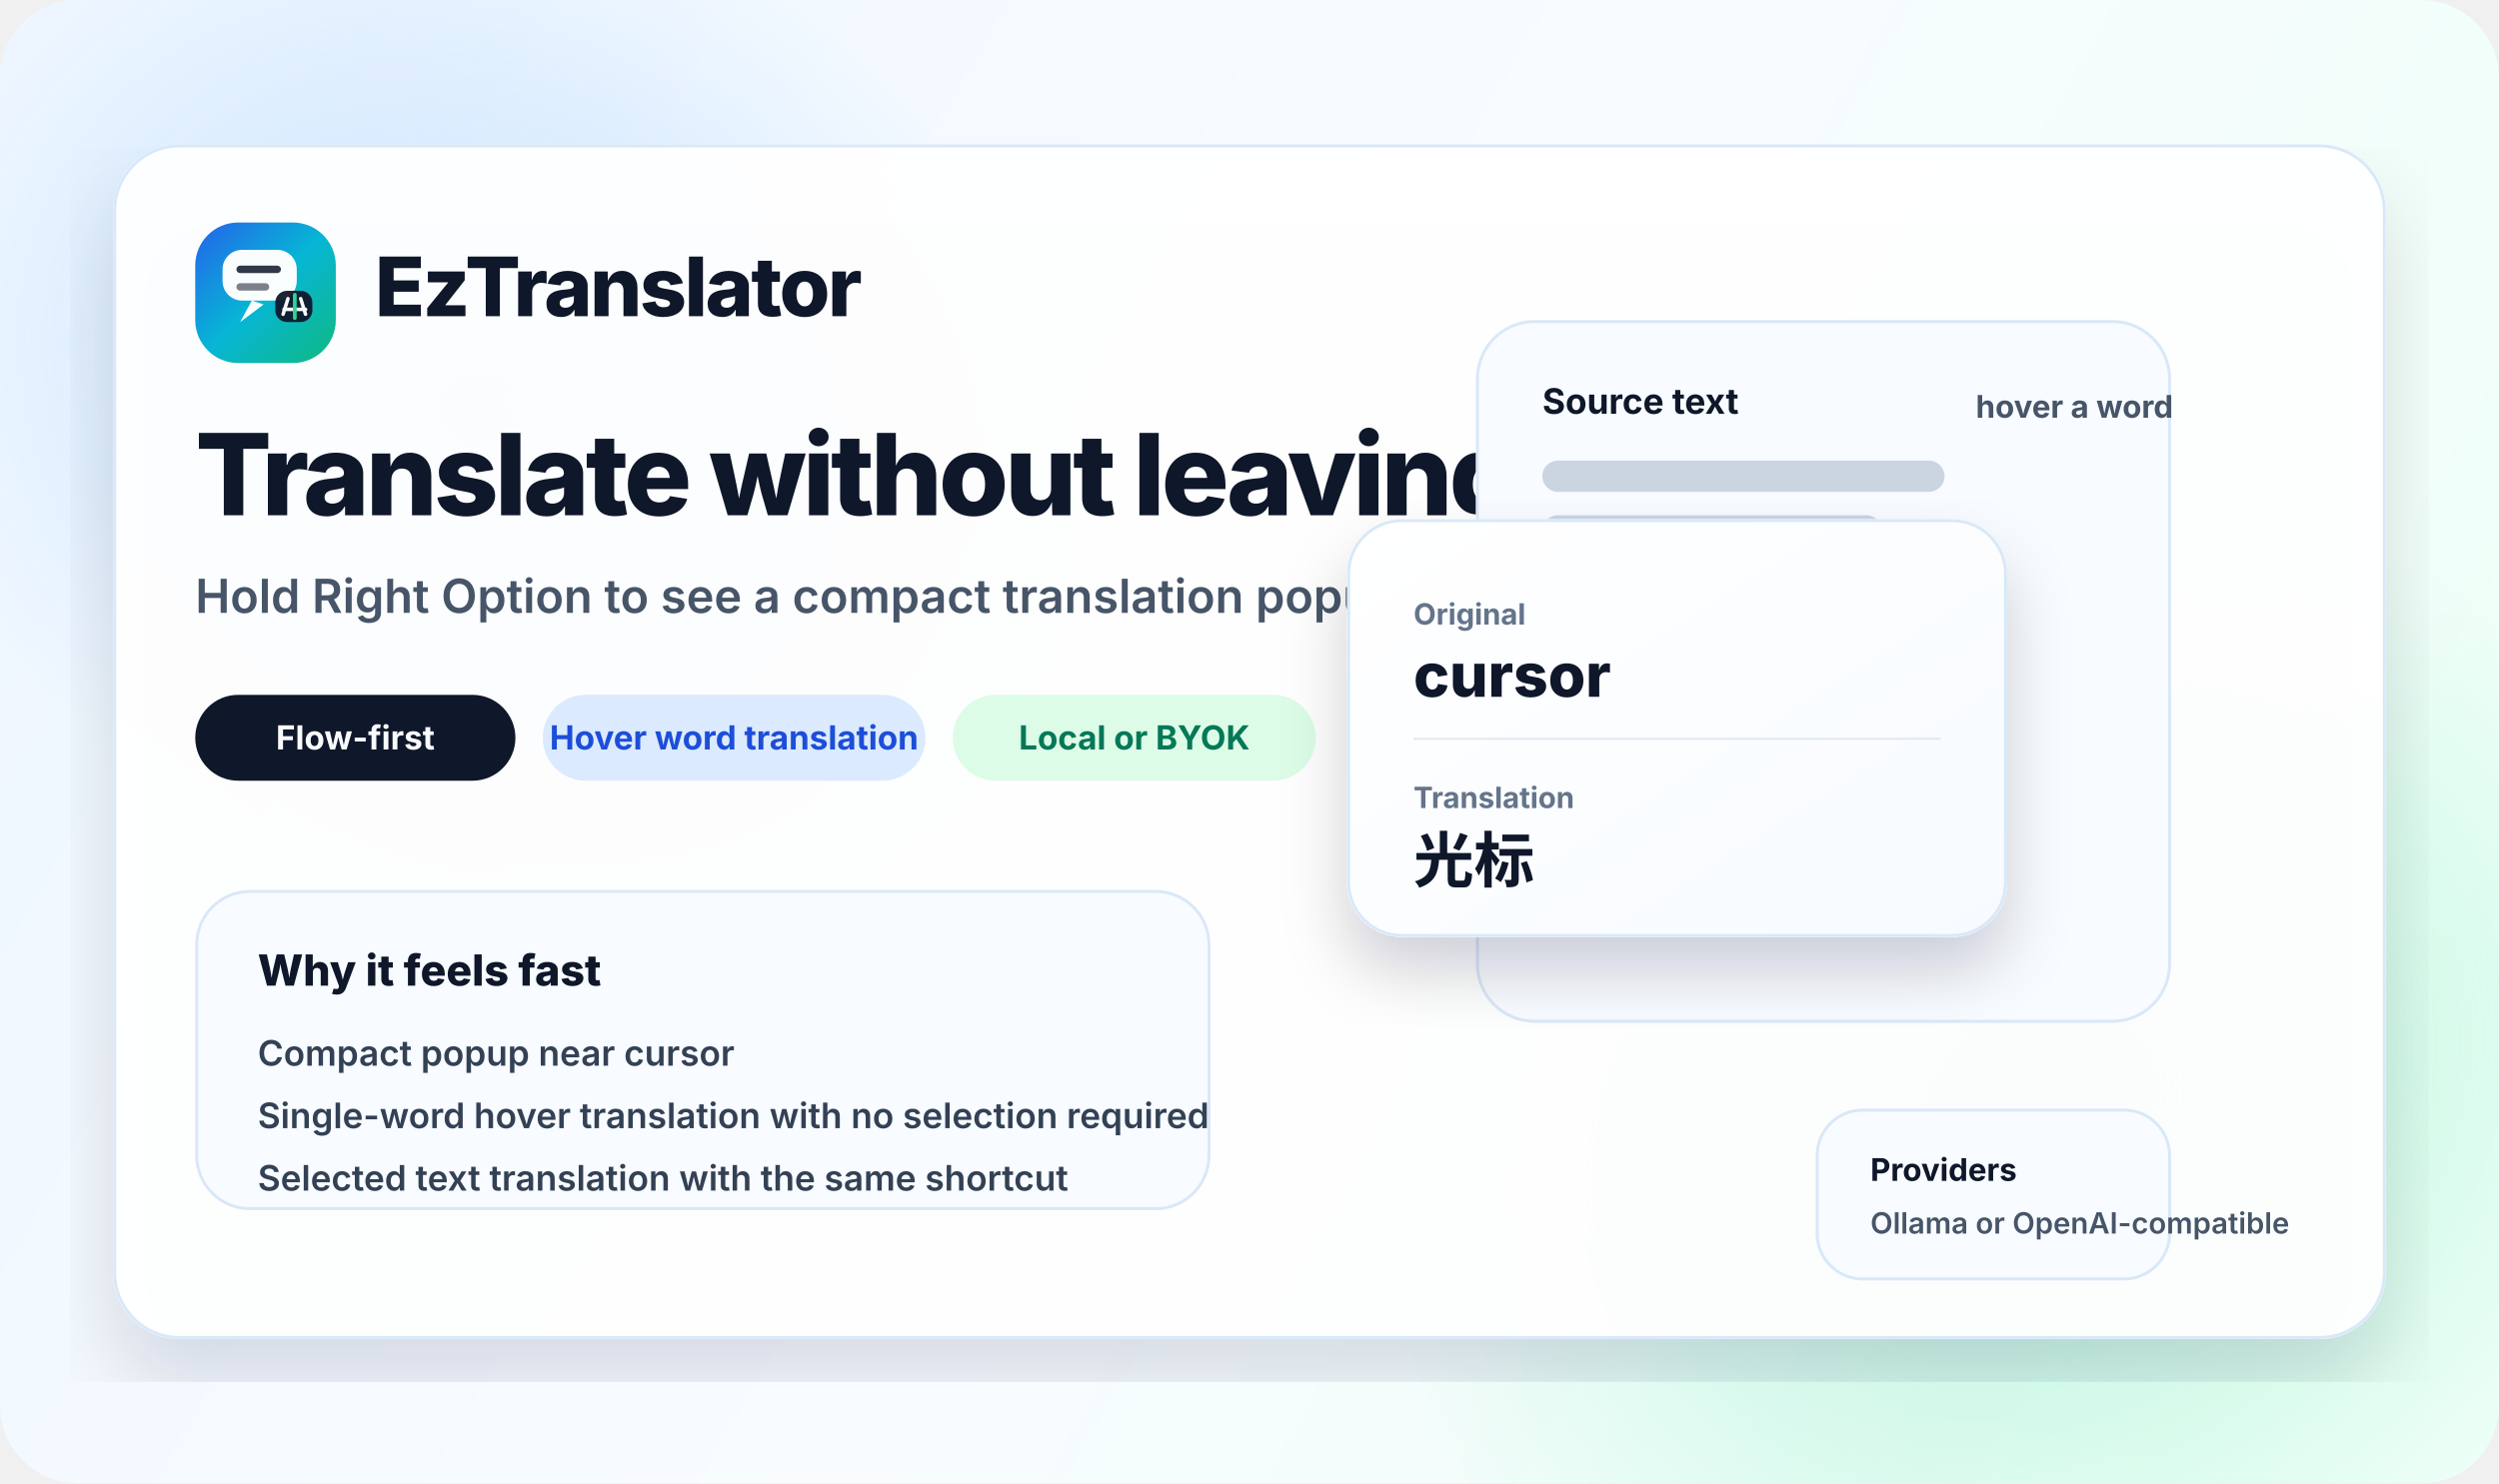
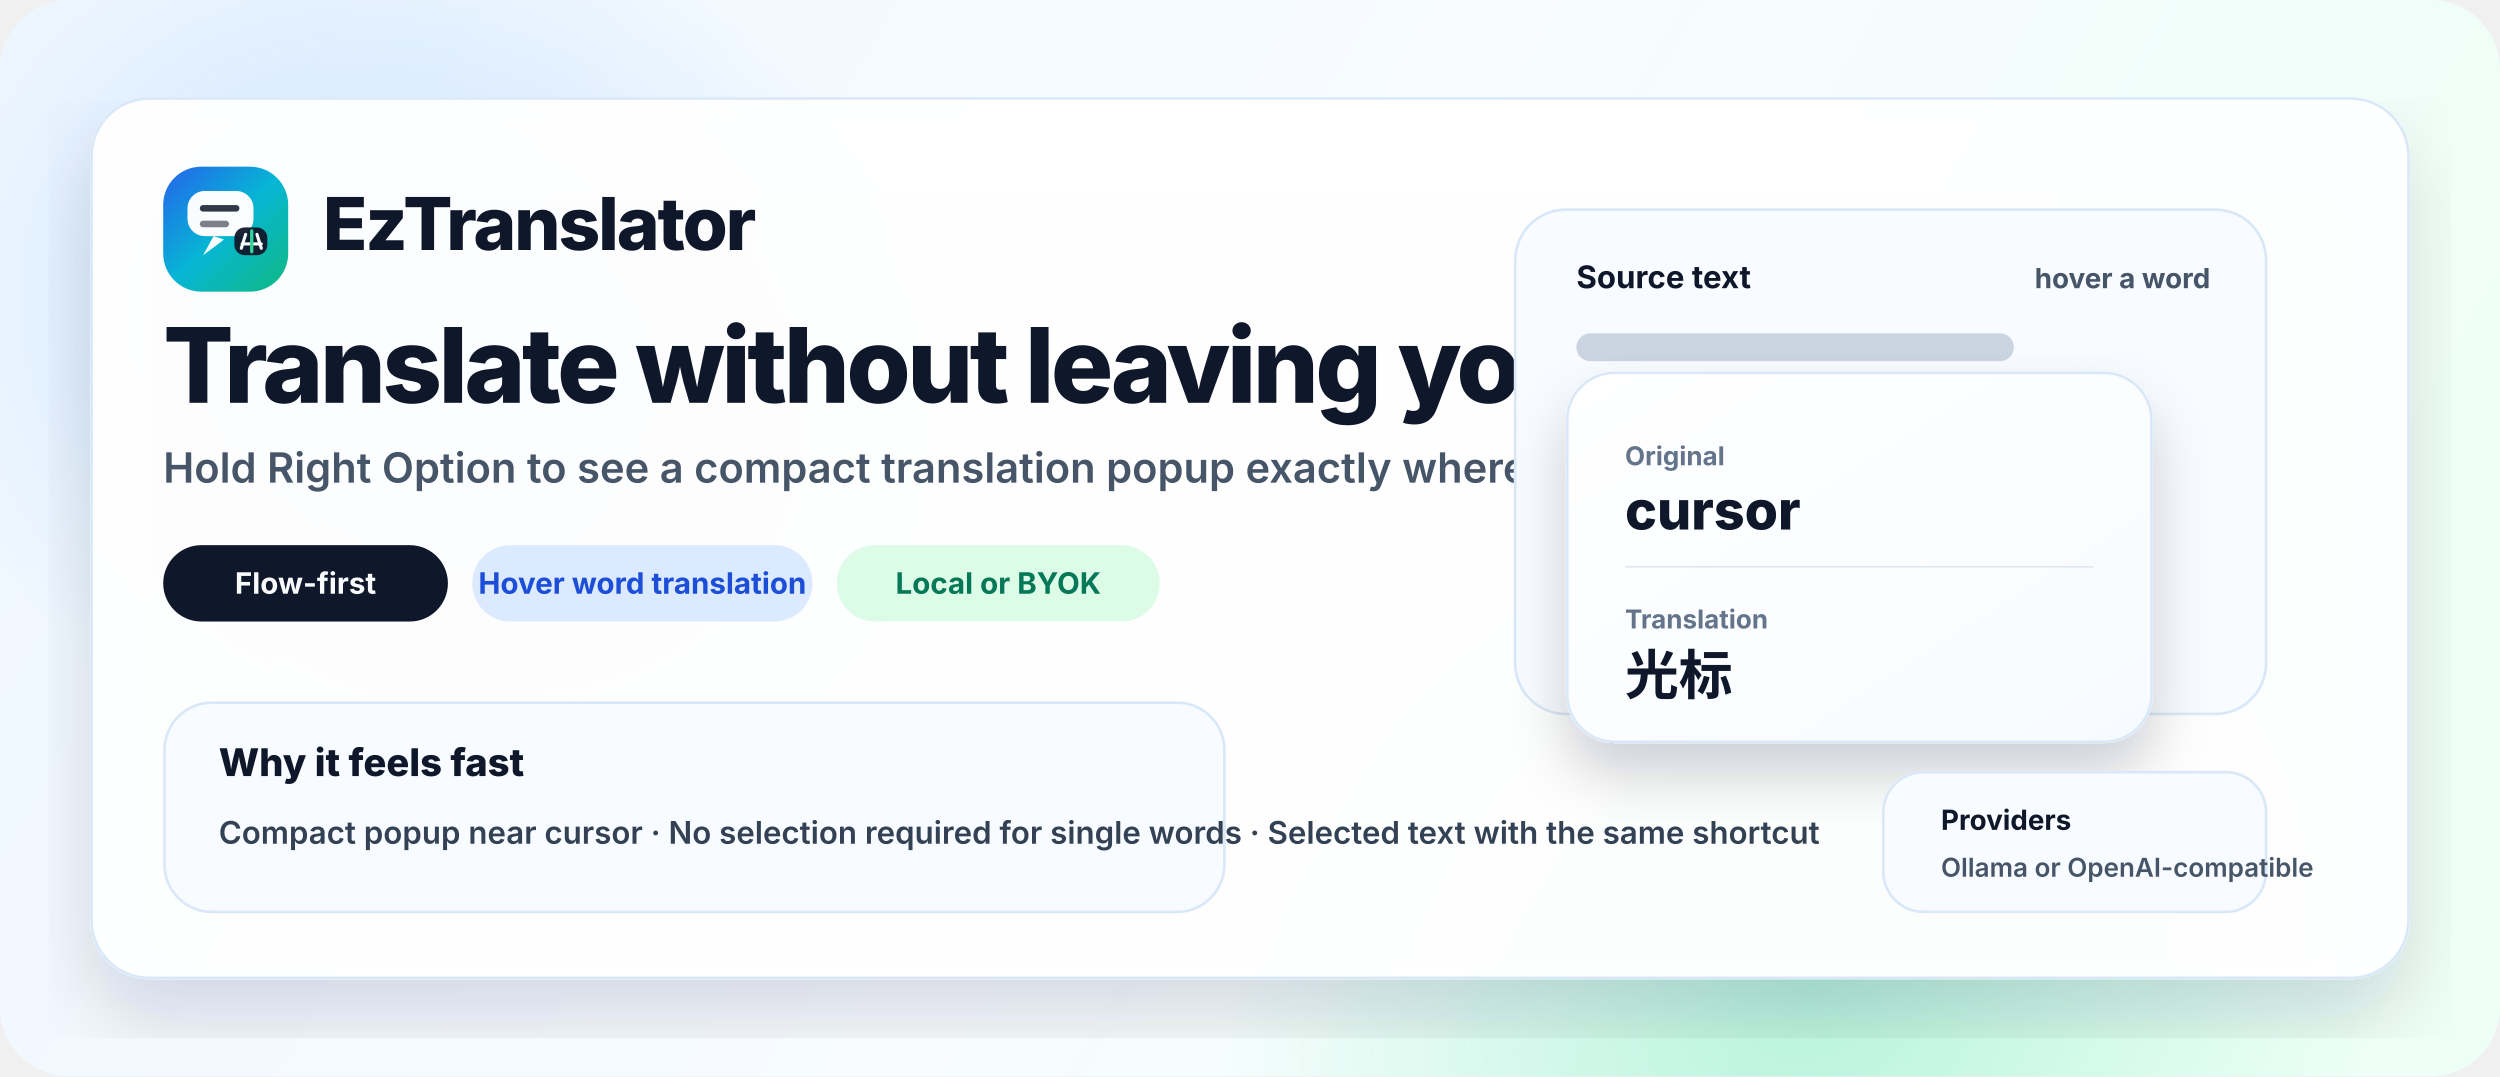
- <svg xmlns="http://www.w3.org/2000/svg" width="1280" height="760" viewBox="0 0 1280 760" fill="none" role="img" aria-labelledby="title desc">
+ <svg xmlns="http://www.w3.org/2000/svg" width="1440" height="620" viewBox="0 0 1440 620" fill="none" role="img" aria-labelledby="title desc">
  <defs>
    <linearGradient id="pageBg" x1="118" y1="84" x2="1168" y2="688" gradientUnits="userSpaceOnUse">
      <stop stop-color="#EFF7FF" />
      <stop offset="0.5" stop-color="#F8FCFF" />
      <stop offset="1" stop-color="#EEFFF7" />
    </linearGradient>
    <linearGradient id="brand" x1="0" y1="0" x2="1" y2="1">
      <stop stop-color="#2563EB" />
      <stop offset="0.5" stop-color="#06B6D4" />
      <stop offset="1" stop-color="#10B981" />
    </linearGradient>
    <linearGradient id="softCard" x1="0" y1="0" x2="1" y2="1">
      <stop stop-color="#FFFFFF" />
      <stop offset="1" stop-color="#F7FBFF" />
    </linearGradient>
    <radialGradient id="glowA" cx="0" cy="0" r="1" gradientUnits="userSpaceOnUse" gradientTransform="translate(250 210) rotate(31) scale(320 260)">
      <stop stop-color="#93C5FD" stop-opacity="0.48" />
      <stop offset="1" stop-color="#93C5FD" stop-opacity="0" />
    </radialGradient>
    <radialGradient id="glowB" cx="0" cy="0" r="1" gradientUnits="userSpaceOnUse" gradientTransform="translate(1044 568) rotate(149) scale(356 286)">
      <stop stop-color="#6EE7B7" stop-opacity="0.44" />
      <stop offset="1" stop-color="#6EE7B7" stop-opacity="0" />
    </radialGradient>
-     <filter id="panelShadow" x="36" y="52" width="1208" height="656" filterUnits="userSpaceOnUse" color-interpolation-filters="sRGB">
+     <filter id="panelShadow" x="28" y="34" width="1384" height="564" filterUnits="userSpaceOnUse" color-interpolation-filters="sRGB">
      <feDropShadow dx="0" dy="24" stdDeviation="22" flood-color="#0F172A" flood-opacity="0.14" />
    </filter>
-     <filter id="popupShadow" x="644" y="238" width="430" height="288" filterUnits="userSpaceOnUse" color-interpolation-filters="sRGB">
+     <filter id="popupShadow" x="856" y="186" width="430" height="288" filterUnits="userSpaceOnUse" color-interpolation-filters="sRGB">
      <feDropShadow dx="0" dy="18" stdDeviation="16" flood-color="#0F172A" flood-opacity="0.18" />
    </filter>
  </defs>
-   <rect width="1280" height="760" rx="40" fill="url(#pageBg)" />
-   <rect width="1280" height="760" rx="40" fill="url(#glowA)" />
-   <rect width="1280" height="760" rx="40" fill="url(#glowB)" />
+   <rect width="1440" height="620" rx="40" fill="url(#pageBg)" />
+   <rect width="1440" height="620" rx="40" fill="url(#glowA)" />
+   <rect width="1440" height="620" rx="40" fill="url(#glowB)" />
  <g filter="url(#panelShadow)">
-     <rect x="58" y="74" width="1164" height="612" rx="34" fill="#FFFFFF" fill-opacity="0.94" />
-     <rect x="58.75" y="74.75" width="1162.5" height="610.5" rx="33.25" stroke="#D9E8F8" stroke-width="1.5" />
+     <rect x="52" y="56" width="1336" height="508" rx="34" fill="#FFFFFF" fill-opacity="0.95" />
+     <rect x="52.75" y="56.75" width="1334.5" height="506.5" rx="33.25" stroke="#D9E8F8" stroke-width="1.5" />
  </g>
-   <rect x="100" y="114" width="72" height="72" rx="22" fill="url(#brand)" />
-   <rect x="114" y="128" width="38" height="26" rx="10" fill="#FFFFFF" fill-opacity="0.98" />
-   <path d="M129 154L123 165L135 156" fill="#FFFFFF" fill-opacity="0.98" />
-   <path d="M123 138H142" stroke="#0F172A" stroke-width="3.8" stroke-linecap="round" stroke-opacity="0.85" />
-   <path d="M123 147H136" stroke="#0F172A" stroke-width="3.8" stroke-linecap="round" stroke-opacity="0.54" />
-   <rect x="141" y="149" width="19" height="16" rx="6" fill="#0F172A" fill-opacity="0.94" />
-   <path d="M147.5 153L145 161" stroke="#F8FAFC" stroke-width="1.8" stroke-linecap="round" />
-   <path d="M154 153L156.5 161" stroke="#F8FAFC" stroke-width="1.8" stroke-linecap="round" />
-   <path d="M145.5 158.5H156.5" stroke="#F8FAFC" stroke-width="1.8" stroke-linecap="round" />
-   <path d="M151 151V163" stroke="#34D399" stroke-width="1.9" stroke-linecap="round" />
-   <text x="192" y="162" font-size="42" font-weight="800" font-family="SF Pro Display, Inter, Segoe UI, sans-serif" letter-spacing="-1.2" fill="#0F172A">EzTranslator</text>
-   <text x="100" y="264" font-size="58" font-weight="820" font-family="SF Pro Display, Inter, Segoe UI, sans-serif" letter-spacing="-2" fill="#0F172A">Translate without leaving your flow.</text>
-   <text x="100" y="314" font-size="24" font-weight="560" font-family="SF Pro Text, Inter, Segoe UI, sans-serif" fill="#475569">Hold Right Option to see a compact translation popup right where you are working.</text>
-   <rect x="100" y="356" width="164" height="44" rx="22" fill="#0F172A" />
-   <text x="182" y="384" text-anchor="middle" font-size="17" font-weight="700" font-family="SF Pro Text, Inter, Segoe UI, sans-serif" fill="#F8FAFC">Flow-first</text>
-   <rect x="278" y="356" width="196" height="44" rx="22" fill="#DBEAFE" />
-   <text x="376" y="384" text-anchor="middle" font-size="17" font-weight="700" font-family="SF Pro Text, Inter, Segoe UI, sans-serif" fill="#1D4ED8">Hover word translation</text>
-   <rect x="488" y="356" width="186" height="44" rx="22" fill="#DCFCE7" />
-   <text x="581" y="384" text-anchor="middle" font-size="17" font-weight="700" font-family="SF Pro Text, Inter, Segoe UI, sans-serif" fill="#047857">Local or BYOK</text>
-   <rect x="100" y="456" width="520" height="164" rx="28" fill="#F8FBFF" />
-   <rect x="100.75" y="456.75" width="518.5" height="162.5" rx="27.25" stroke="#D9E8F8" stroke-width="1.5" />
-   <text x="132" y="505" font-size="22" font-weight="760" font-family="SF Pro Display, Inter, Segoe UI, sans-serif" fill="#0F172A">Why it feels fast</text>
-   <text x="132" y="546" font-size="18" font-weight="560" font-family="SF Pro Text, Inter, Segoe UI, sans-serif" fill="#334155">Compact popup near cursor</text>
-   <text x="132" y="578" font-size="18" font-weight="560" font-family="SF Pro Text, Inter, Segoe UI, sans-serif" fill="#334155">Single-word hover translation with no selection required</text>
-   <text x="132" y="610" font-size="18" font-weight="560" font-family="SF Pro Text, Inter, Segoe UI, sans-serif" fill="#334155">Selected text translation with the same shortcut</text>
-   <rect x="756" y="164" width="356" height="360" rx="30" fill="#F8FBFF" />
-   <rect x="756.75" y="164.75" width="354.5" height="358.5" rx="29.25" stroke="#D9E8F8" stroke-width="1.5" />
-   <text x="790" y="212" font-size="18" font-weight="700" font-family="SF Pro Display, Inter, Segoe UI, sans-serif" fill="#0F172A">Source text</text>
-   <rect x="790" y="236" width="206" height="16" rx="8" fill="#CBD5E1" />
-   <rect x="790" y="264" width="174" height="16" rx="8" fill="#CBD5E1" />
-   <rect x="790" y="292" width="232" height="16" rx="8" fill="#CBD5E1" />
-   <rect x="790" y="320" width="154" height="16" rx="8" fill="#93C5FD" />
-   <rect x="790" y="362" width="94" height="16" rx="8" fill="#E2E8F0" />
-   <rect x="790" y="390" width="182" height="16" rx="8" fill="#E2E8F0" />
-   <rect x="790" y="418" width="144" height="16" rx="8" fill="#E2E8F0" />
-   <rect x="790" y="456" width="110" height="16" rx="8" fill="#DBEAFE" />
-   <text x="1012" y="214" font-size="16" font-weight="650" font-family="SF Pro Text, Inter, Segoe UI, sans-serif" fill="#475569">hover a word</text>
+   <rect x="94" y="96" width="72" height="72" rx="22" fill="url(#brand)" />
+   <rect x="108" y="110" width="38" height="26" rx="10" fill="#FFFFFF" fill-opacity="0.98" />
+   <path d="M123 136L117 147L129 138" fill="#FFFFFF" fill-opacity="0.98" />
+   <path d="M117 120H136" stroke="#0F172A" stroke-width="3.8" stroke-linecap="round" stroke-opacity="0.85" />
+   <path d="M117 129H130" stroke="#0F172A" stroke-width="3.8" stroke-linecap="round" stroke-opacity="0.54" />
+   <rect x="135" y="131" width="19" height="16" rx="6" fill="#0F172A" fill-opacity="0.94" />
+   <path d="M141.5 135L139 143" stroke="#F8FAFC" stroke-width="1.8" stroke-linecap="round" />
+   <path d="M148 135L150.5 143" stroke="#F8FAFC" stroke-width="1.8" stroke-linecap="round" />
+   <path d="M139.5 140.5H150.5" stroke="#F8FAFC" stroke-width="1.8" stroke-linecap="round" />
+   <path d="M145 133V145" stroke="#34D399" stroke-width="1.9" stroke-linecap="round" />
+   <text x="186" y="144" font-size="42" font-weight="800" font-family="SF Pro Display, Inter, Segoe UI, sans-serif" letter-spacing="-1.2" fill="#0F172A">EzTranslator</text>
+   <text x="94" y="232" font-size="60" font-weight="820" font-family="SF Pro Display, Inter, Segoe UI, sans-serif" letter-spacing="-2.1" fill="#0F172A">Translate without leaving your flow.</text>
+   <text x="94" y="278" font-size="24" font-weight="560" font-family="SF Pro Text, Inter, Segoe UI, sans-serif" fill="#475569">Hold Right Option to see a compact translation popup exactly where you are working.</text>
+   <rect x="94" y="314" width="164" height="44" rx="22" fill="#0F172A" />
+   <text x="176" y="342" text-anchor="middle" font-size="17" font-weight="700" font-family="SF Pro Text, Inter, Segoe UI, sans-serif" fill="#F8FAFC">Flow-first</text>
+   <rect x="272" y="314" width="196" height="44" rx="22" fill="#DBEAFE" />
+   <text x="370" y="342" text-anchor="middle" font-size="17" font-weight="700" font-family="SF Pro Text, Inter, Segoe UI, sans-serif" fill="#1D4ED8">Hover word translation</text>
+   <rect x="482" y="314" width="186" height="44" rx="22" fill="#DCFCE7" />
+   <text x="575" y="342" text-anchor="middle" font-size="17" font-weight="700" font-family="SF Pro Text, Inter, Segoe UI, sans-serif" fill="#047857">Local or BYOK</text>
+   <rect x="94" y="404" width="612" height="122" rx="28" fill="#F8FBFF" />
+   <rect x="94.75" y="404.75" width="610.5" height="120.5" rx="27.25" stroke="#D9E8F8" stroke-width="1.5" />
+   <text x="126" y="447" font-size="22" font-weight="760" font-family="SF Pro Display, Inter, Segoe UI, sans-serif" fill="#0F172A">Why it feels fast</text>
+   <text x="126" y="486" font-size="18" font-weight="560" font-family="SF Pro Text, Inter, Segoe UI, sans-serif" fill="#334155">Compact popup near cursor  ·  No selection required for single words  ·  Selected text with the same shortcut</text>
+   <rect x="872" y="120" width="434" height="292" rx="30" fill="#F8FBFF" />
+   <rect x="872.75" y="120.75" width="432.5" height="290.5" rx="29.25" stroke="#D9E8F8" stroke-width="1.5" />
+   <text x="908" y="166" font-size="18" font-weight="700" font-family="SF Pro Display, Inter, Segoe UI, sans-serif" fill="#0F172A">Source text</text>
+   <text x="1172" y="166" font-size="16" font-weight="650" font-family="SF Pro Text, Inter, Segoe UI, sans-serif" fill="#475569">hover a word</text>
+   <rect x="908" y="192" width="252" height="16" rx="8" fill="#CBD5E1" />
+   <rect x="908" y="220" width="214" height="16" rx="8" fill="#CBD5E1" />
+   <rect x="908" y="248" width="282" height="16" rx="8" fill="#CBD5E1" />
+   <rect x="908" y="276" width="186" height="16" rx="8" fill="#93C5FD" />
+   <rect x="908" y="324" width="136" height="16" rx="8" fill="#E2E8F0" />
+   <rect x="908" y="352" width="222" height="16" rx="8" fill="#E2E8F0" />
  <g filter="url(#popupShadow)">
-     <rect x="690" y="266" width="338" height="214" rx="28" fill="url(#softCard)" />
-     <rect x="690.75" y="266.75" width="336.5" height="212.5" rx="27.25" stroke="#D9E8F8" stroke-width="1.5" />
+     <rect x="902" y="214" width="338" height="214" rx="28" fill="url(#softCard)" />
+     <rect x="902.75" y="214.75" width="336.5" height="212.5" rx="27.25" stroke="#D9E8F8" stroke-width="1.5" />
  </g>
-   <text x="724" y="320" font-size="15" font-weight="700" font-family="SF Pro Text, Inter, Segoe UI, sans-serif" fill="#64748B">Original</text>
-   <text x="724" y="357" font-size="31" font-weight="760" font-family="SF Pro Display, Inter, Segoe UI, sans-serif" fill="#0F172A">cursor</text>
-   <rect x="724" y="378" width="270" height="1" fill="#E2E8F0" />
-   <text x="724" y="414" font-size="15" font-weight="700" font-family="SF Pro Text, Inter, Segoe UI, sans-serif" fill="#64748B">Translation</text>
-   <text x="724" y="452" font-size="31" font-weight="760" font-family="SF Pro Display, Inter, Segoe UI, sans-serif" fill="#0F172A">光标</text>
-   <rect x="930" y="568" width="182" height="88" rx="24" fill="#F8FBFF" />
-   <rect x="930.75" y="568.75" width="180.5" height="86.5" rx="23.25" stroke="#D9E8F8" stroke-width="1.5" />
-   <text x="958" y="605" font-size="16" font-weight="700" font-family="SF Pro Text, Inter, Segoe UI, sans-serif" fill="#0F172A">Providers</text>
-   <text x="958" y="632" font-size="15" font-weight="560" font-family="SF Pro Text, Inter, Segoe UI, sans-serif" fill="#475569">Ollama or OpenAI-compatible</text>
+   <text x="936" y="268" font-size="15" font-weight="700" font-family="SF Pro Text, Inter, Segoe UI, sans-serif" fill="#64748B">Original</text>
+   <text x="936" y="305" font-size="31" font-weight="760" font-family="SF Pro Display, Inter, Segoe UI, sans-serif" fill="#0F172A">cursor</text>
+   <rect x="936" y="326" width="270" height="1" fill="#E2E8F0" />
+   <text x="936" y="362" font-size="15" font-weight="700" font-family="SF Pro Text, Inter, Segoe UI, sans-serif" fill="#64748B">Translation</text>
+   <text x="936" y="400" font-size="31" font-weight="760" font-family="SF Pro Display, Inter, Segoe UI, sans-serif" fill="#0F172A">光标</text>
+   <rect x="1084" y="444" width="222" height="82" rx="24" fill="#F8FBFF" />
+   <rect x="1084.75" y="444.75" width="220.5" height="80.5" rx="23.25" stroke="#D9E8F8" stroke-width="1.5" />
+   <text x="1118" y="478" font-size="16" font-weight="700" font-family="SF Pro Text, Inter, Segoe UI, sans-serif" fill="#0F172A">Providers</text>
+   <text x="1118" y="505" font-size="15" font-weight="560" font-family="SF Pro Text, Inter, Segoe UI, sans-serif" fill="#475569">Ollama or OpenAI-compatible</text>
</svg>
